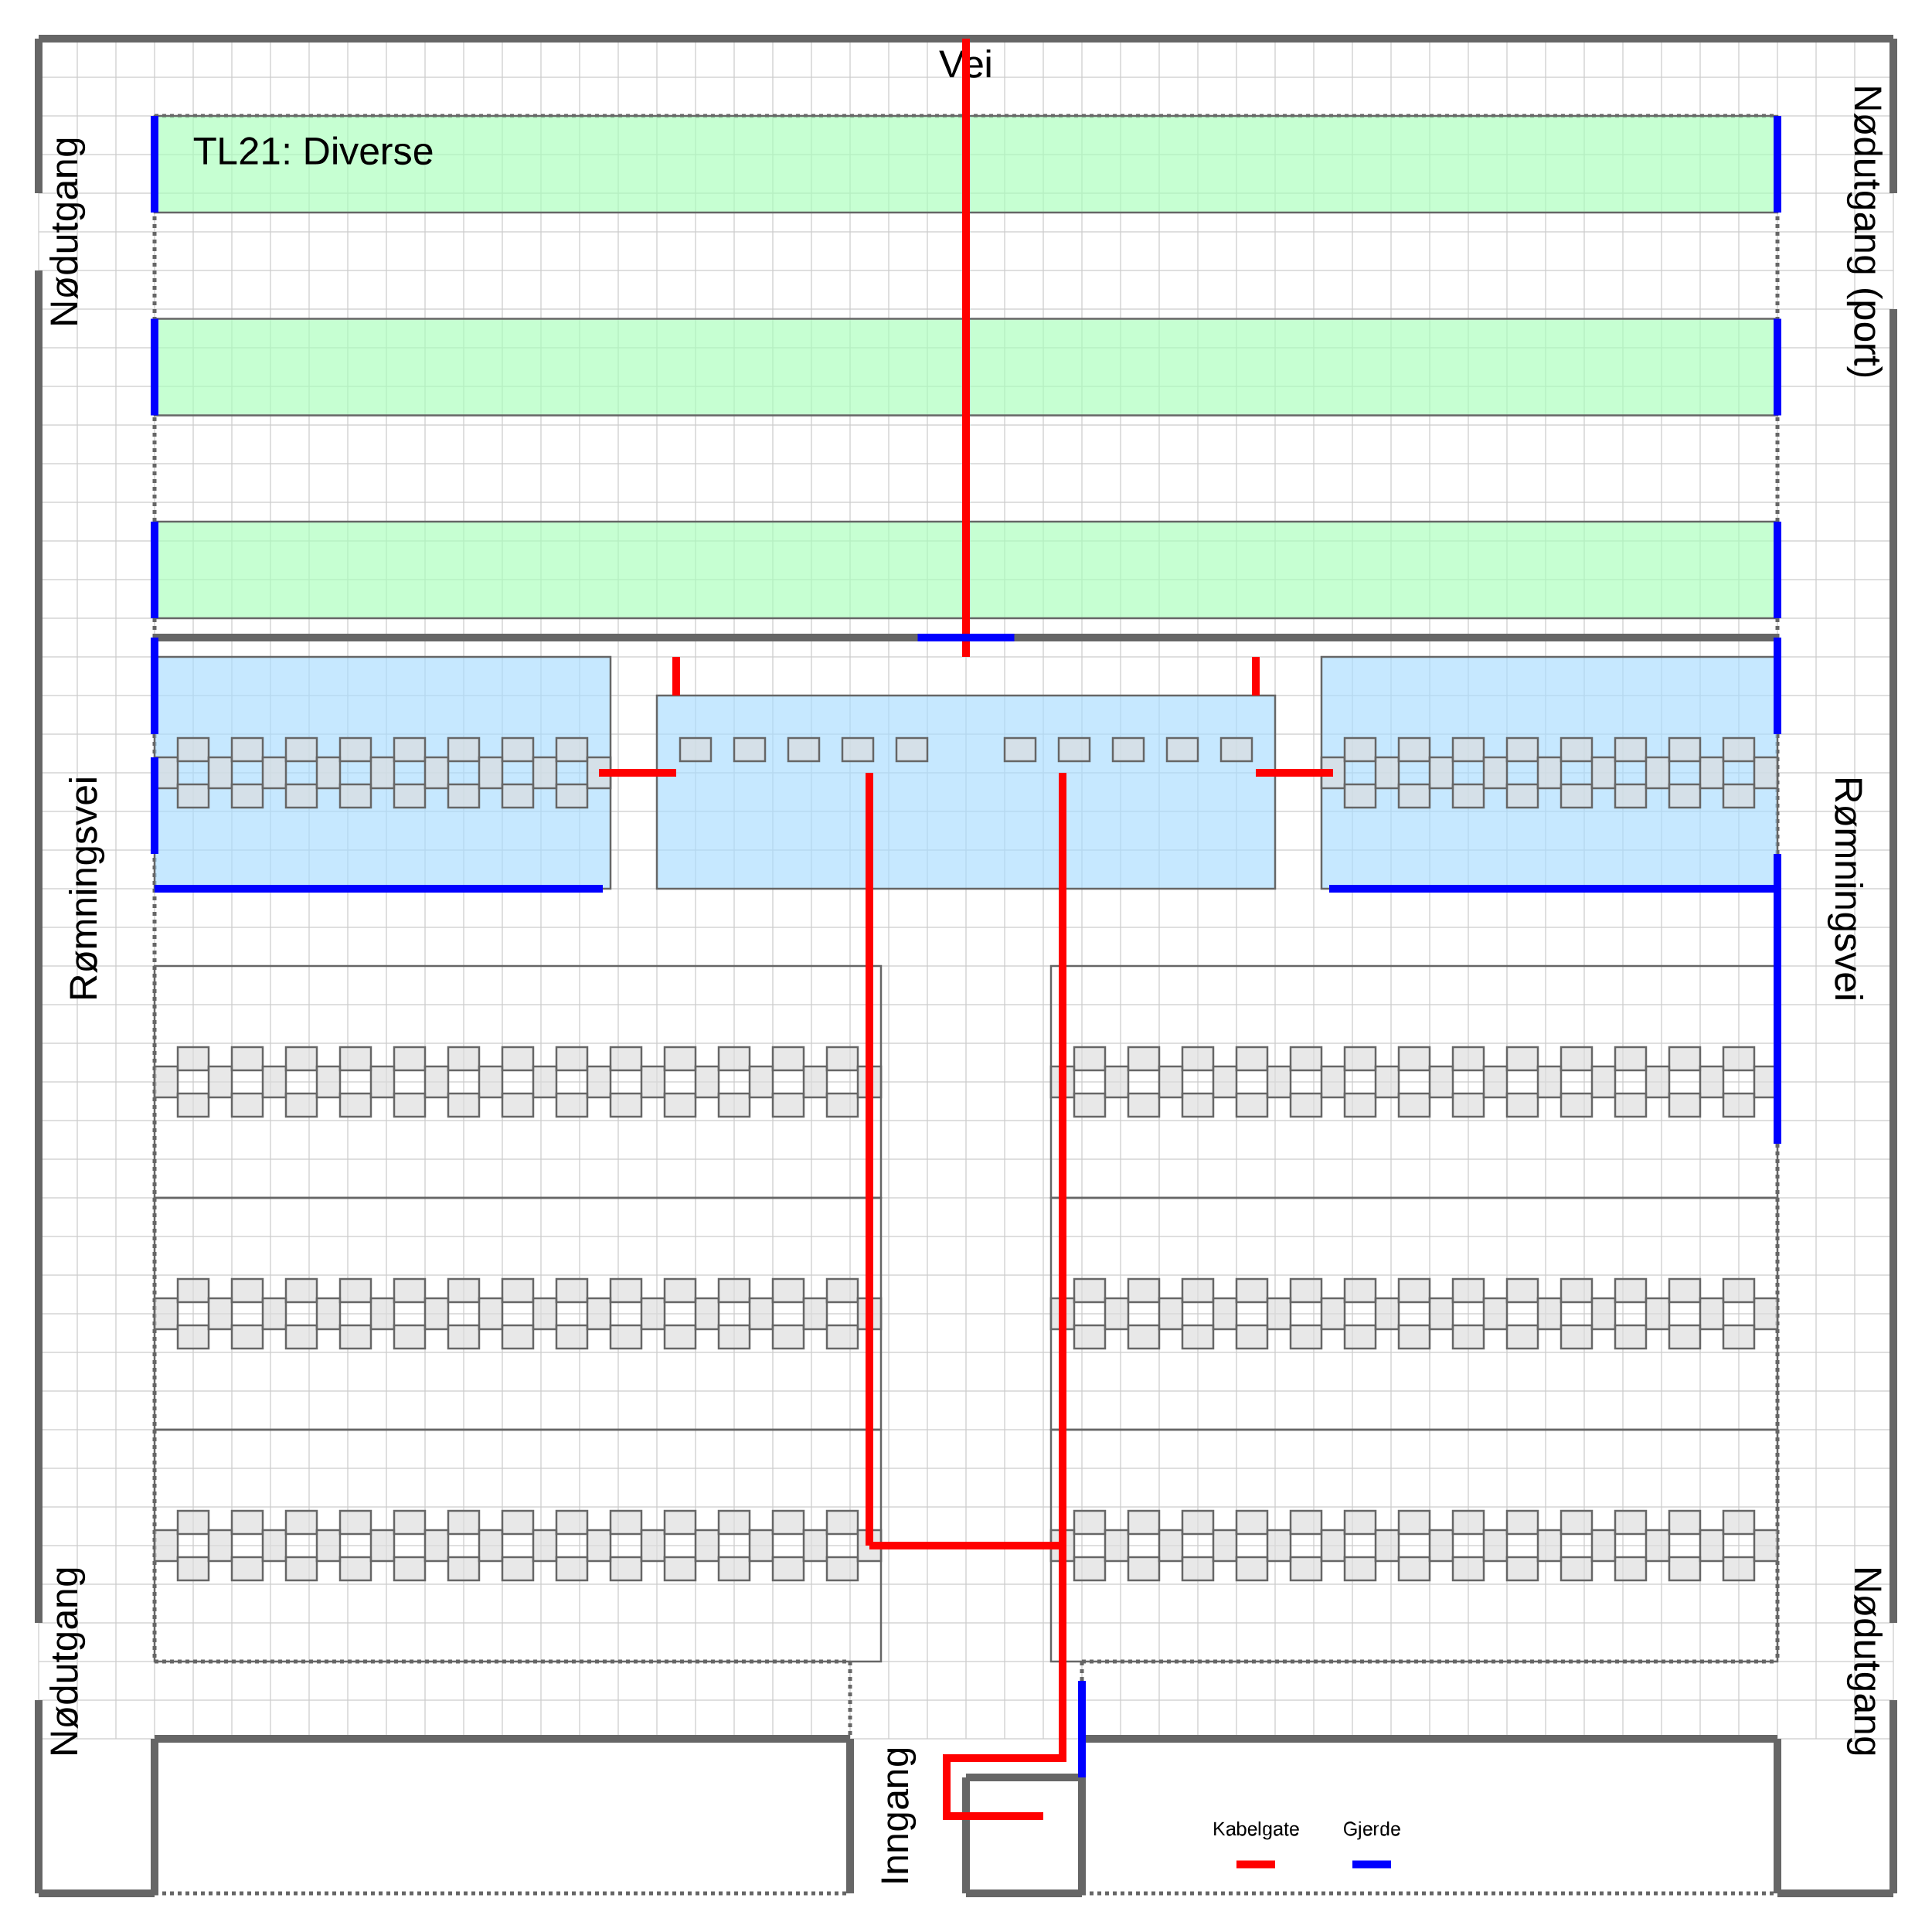
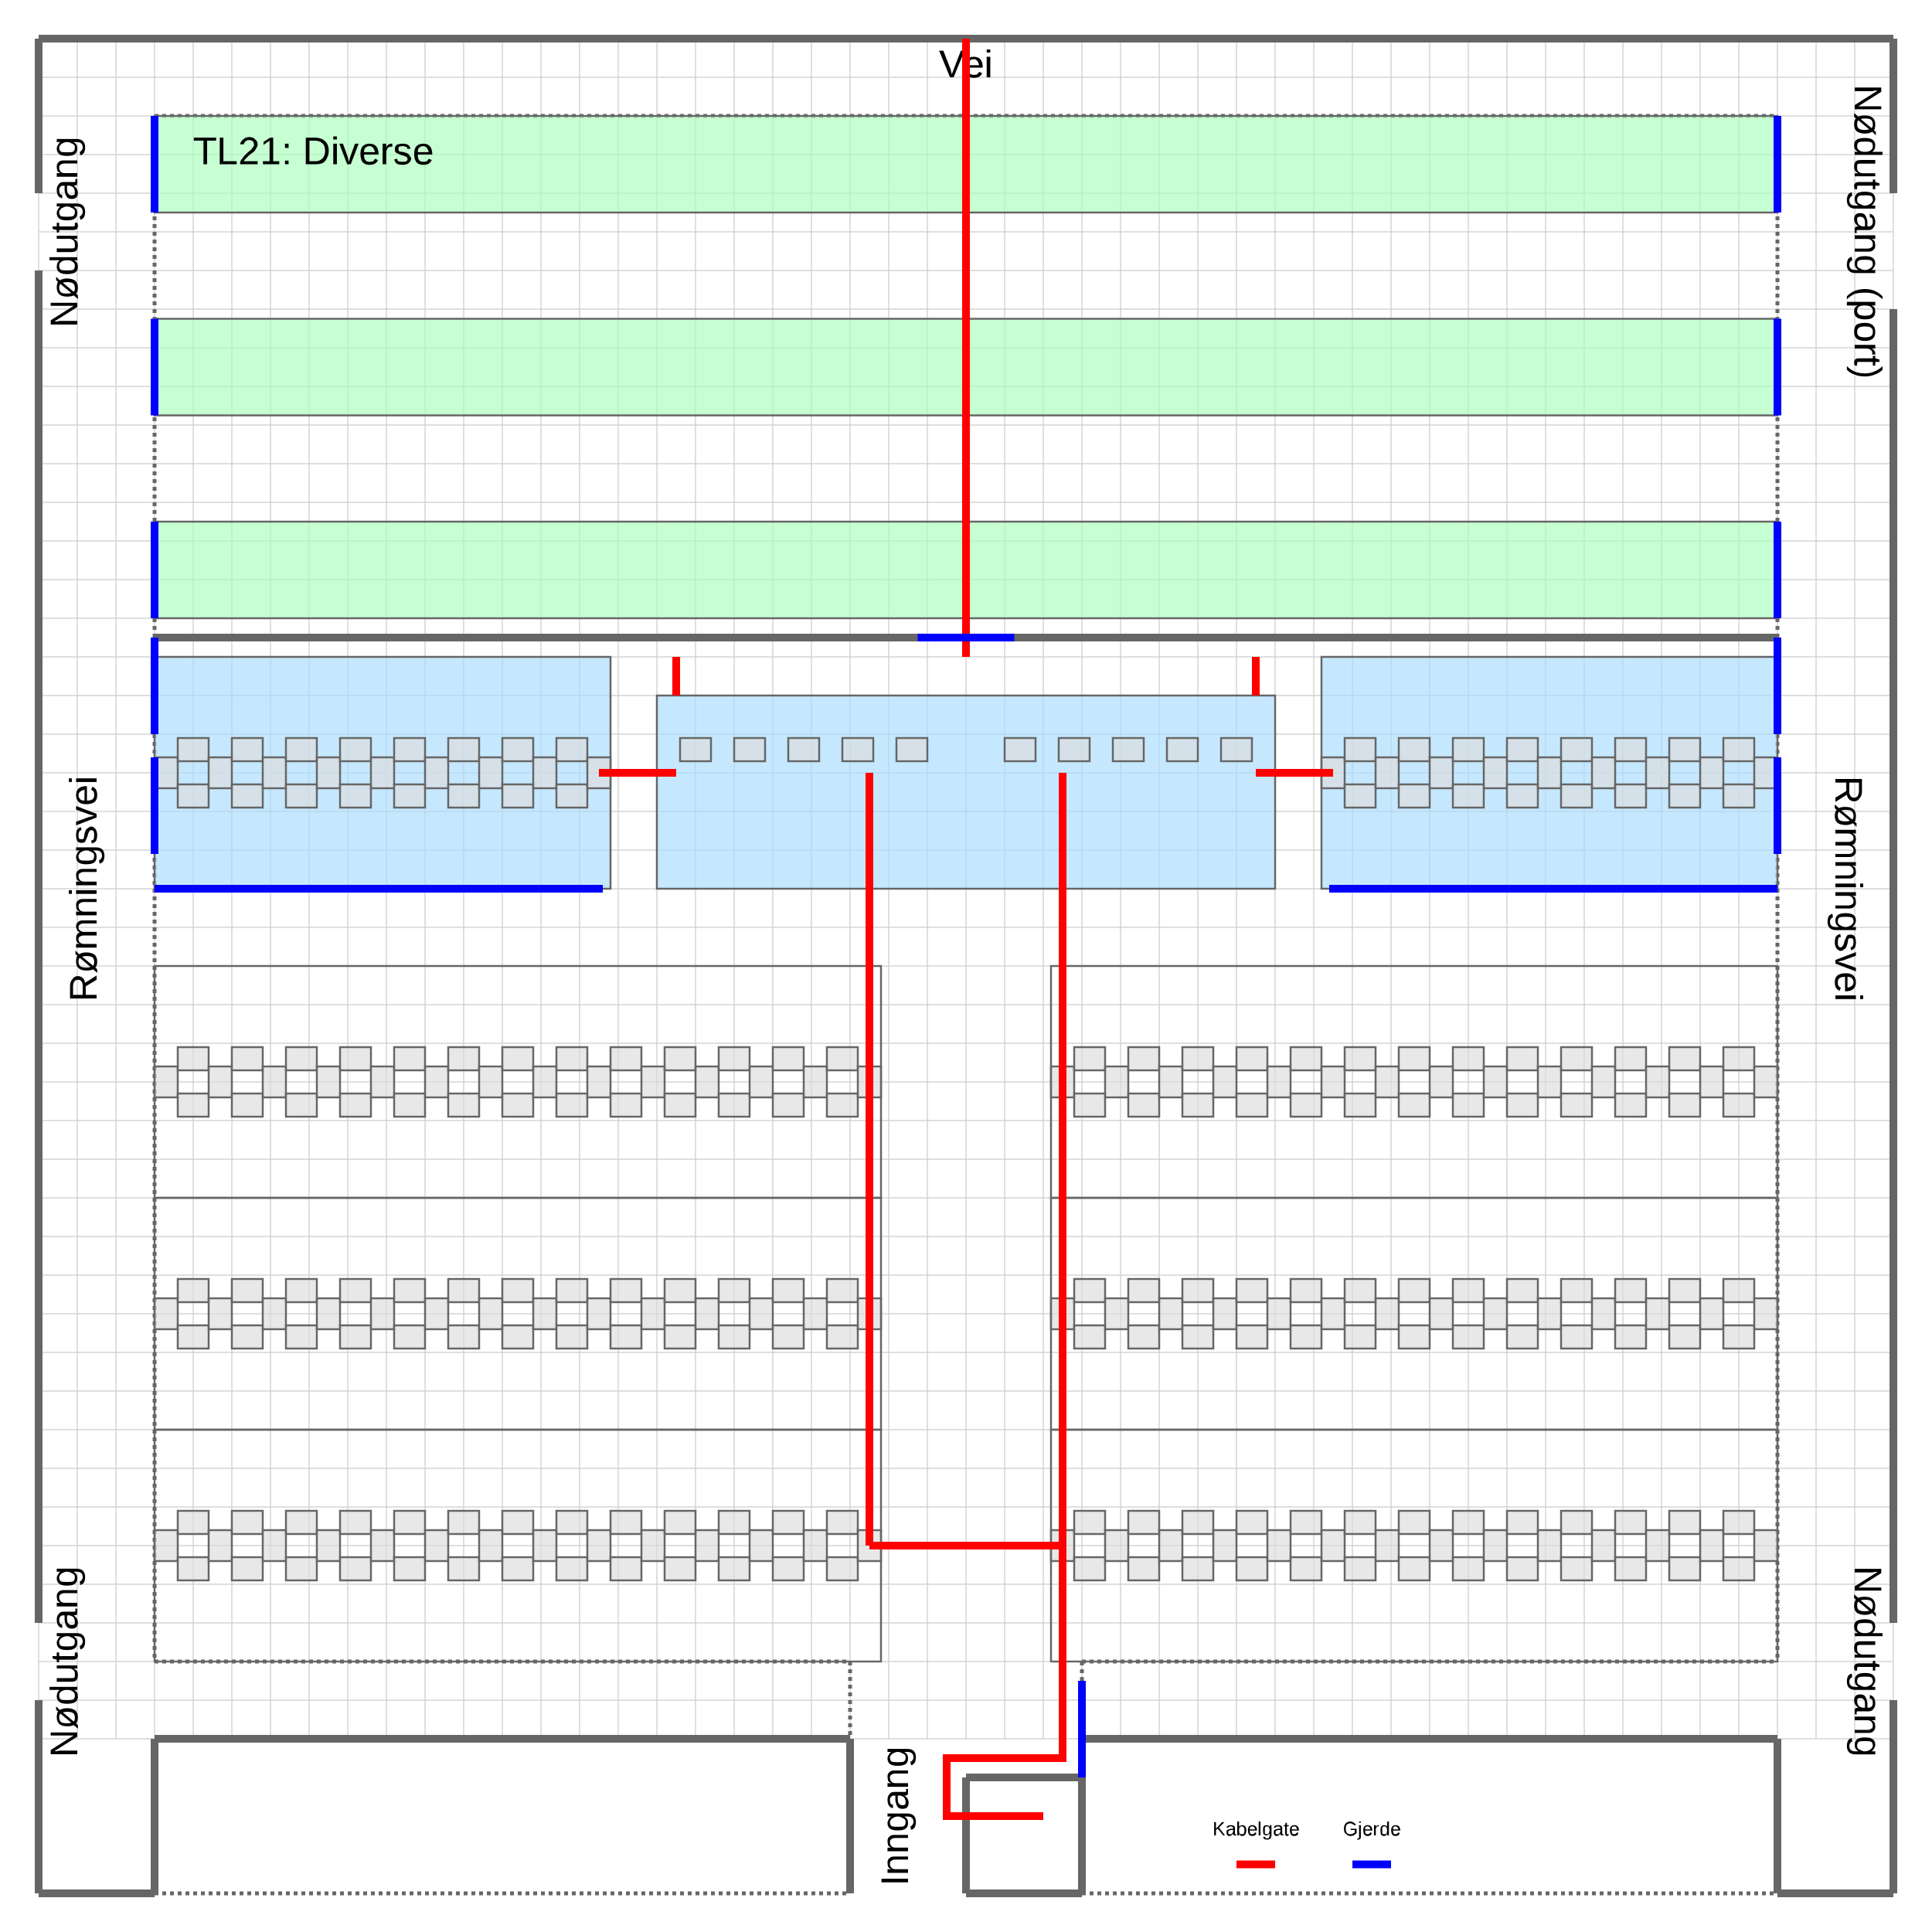
<svg xmlns="http://www.w3.org/2000/svg" viewBox="0 0 50 50">
  <style type="text/css">
        rect {
            /* Remove default fill */
            fill: none;
        }

        text {
            font-family: Arial;
            /* Change default alignment to center point */
            text-anchor: middle;
            alignment-baseline: middle;
        }

        text.align-left {
            text-anchor: start;
        }

        text.align-right {
            text-anchor: end;
        }

        .grid {
            /* DEBUG: Grid lines */
            /*display: none;*/
        }

        .grid line {
            stroke: #ccc;
            stroke-width: 0.025px;
        }

        .walls line {
            stroke: #666;
            stroke-width: 0.2px;
        }

        .walls line.zone-wall {
            stroke: #666;
            stroke-width: 0.1px;
            stroke-dasharray: 0.1;
        }

        .area-title {
            font-size: 1.2px;
        }

        .area-text {
            font-size: 1px;
        }

        .sleeping-row-area {
            stroke: #666;
            stroke-width: 0.05px;
            fill: #afba;
        }

        .stage-area {
            fill: #adfa;
            stroke: #666;
            stroke-width: 0.05px;
        }

        .seating-row-area {
            stroke: #666;
            stroke-width: 0.05px;
        }

        .crew-seating-row-area {
            stroke: #666;
            stroke-width: 0.05px;
            fill: #adfa;
        }

        .participant-seating-row-area {
            stroke: #666;
            stroke-width: 0.05px;
            /*fill: #afba;*/
        }

        rect.seat,
        .seat rect {
            stroke: #666;
            stroke-width: 0.05px;
            fill: #ddda;
        }

        rect.seat.spacer-seat {
            /* DEBUG */
            /*display: none;*/
        }

        /* Dynamic studlan styling: Available seat */
        rect.seating-node-free {
            fill: #5cb85c;
        }

        /* Dynamic studlan styling: Occupied seat */
        rect.seating-node-occupied {
            fill: #d9534f;
        }

        /* Dynamic studlan styling: Own seat */
        rect.seating-node-self {
            fill: #f0ad4e;
        }

        /* Dynamic studlan styling: Clicked seat */
        rect.seating-node-info {
            fill: #0275d8;
        }

        /* Dynamic studlan styling: Hyperlinked seat */
        rect.seating-node-search {
            fill: #5bc0de;
        }
    </style>
  <g class="hall" transform="translate(1, 1)">
    <g class="grid">
      <line x1="0" x2="0" y1="0" y2="44" />
      <line x1="1" x2="1" y1="0" y2="44" />
      <line x1="2" x2="2" y1="0" y2="44" />
      <line x1="3" x2="3" y1="0" y2="44" />
      <line x1="4" x2="4" y1="0" y2="44" />
      <line x1="5" x2="5" y1="0" y2="44" />
      <line x1="6" x2="6" y1="0" y2="44" />
      <line x1="7" x2="7" y1="0" y2="44" />
      <line x1="8" x2="8" y1="0" y2="44" />
      <line x1="9" x2="9" y1="0" y2="44" />
      <line x1="10" x2="10" y1="0" y2="44" />
      <line x1="11" x2="11" y1="0" y2="44" />
      <line x1="12" x2="12" y1="0" y2="44" />
      <line x1="13" x2="13" y1="0" y2="44" />
      <line x1="14" x2="14" y1="0" y2="44" />
      <line x1="15" x2="15" y1="0" y2="44" />
      <line x1="16" x2="16" y1="0" y2="44" />
      <line x1="17" x2="17" y1="0" y2="44" />
      <line x1="18" x2="18" y1="0" y2="44" />
      <line x1="19" x2="19" y1="0" y2="44" />
      <line x1="20" x2="20" y1="0" y2="44" />
      <line x1="21" x2="21" y1="0" y2="44" />
      <line x1="22" x2="22" y1="0" y2="44" />
      <line x1="23" x2="23" y1="0" y2="44" />
      <line x1="24" x2="24" y1="0" y2="44" />
      <line x1="25" x2="25" y1="0" y2="44" />
      <line x1="26" x2="26" y1="0" y2="44" />
      <line x1="27" x2="27" y1="0" y2="44" />
      <line x1="28" x2="28" y1="0" y2="44" />
      <line x1="29" x2="29" y1="0" y2="44" />
      <line x1="30" x2="30" y1="0" y2="44" />
      <line x1="31" x2="31" y1="0" y2="44" />
      <line x1="32" x2="32" y1="0" y2="44" />
      <line x1="33" x2="33" y1="0" y2="44" />
      <line x1="34" x2="34" y1="0" y2="44" />
      <line x1="35" x2="35" y1="0" y2="44" />
      <line x1="36" x2="36" y1="0" y2="44" />
      <line x1="37" x2="37" y1="0" y2="44" />
      <line x1="38" x2="38" y1="0" y2="44" />
      <line x1="39" x2="39" y1="0" y2="44" />
      <line x1="40" x2="40" y1="0" y2="44" />
      <line x1="41" x2="41" y1="0" y2="44" />
      <line x1="42" x2="42" y1="0" y2="44" />
      <line x1="43" x2="43" y1="0" y2="44" />
      <line x1="44" x2="44" y1="0" y2="44" />
      <line x1="45" x2="45" y1="0" y2="44" />
      <line x1="46" x2="46" y1="0" y2="44" />
      <line x1="47" x2="47" y1="0" y2="44" />
      <line x1="48" x2="48" y1="0" y2="44" />
      <line x1="0" x2="48" y1="0" y2="0" />
      <line x1="0" x2="48" y1="1" y2="1" />
      <line x1="0" x2="48" y1="2" y2="2" />
      <line x1="0" x2="48" y1="3" y2="3" />
      <line x1="0" x2="48" y1="4" y2="4" />
      <line x1="0" x2="48" y1="5" y2="5" />
      <line x1="0" x2="48" y1="6" y2="6" />
      <line x1="0" x2="48" y1="7" y2="7" />
      <line x1="0" x2="48" y1="8" y2="8" />
      <line x1="0" x2="48" y1="9" y2="9" />
      <line x1="0" x2="48" y1="10" y2="10" />
      <line x1="0" x2="48" y1="11" y2="11" />
      <line x1="0" x2="48" y1="12" y2="12" />
      <line x1="0" x2="48" y1="13" y2="13" />
      <line x1="0" x2="48" y1="14" y2="14" />
      <line x1="0" x2="48" y1="15" y2="15" />
      <line x1="0" x2="48" y1="16" y2="16" />
      <line x1="0" x2="48" y1="17" y2="17" />
      <line x1="0" x2="48" y1="18" y2="18" />
      <line x1="0" x2="48" y1="19" y2="19" />
      <line x1="0" x2="48" y1="20" y2="20" />
      <line x1="0" x2="48" y1="21" y2="21" />
      <line x1="0" x2="48" y1="22" y2="22" />
      <line x1="0" x2="48" y1="23" y2="23" />
      <line x1="0" x2="48" y1="24" y2="24" />
      <line x1="0" x2="48" y1="25" y2="25" />
      <line x1="0" x2="48" y1="26" y2="26" />
      <line x1="0" x2="48" y1="27" y2="27" />
      <line x1="0" x2="48" y1="28" y2="28" />
      <line x1="0" x2="48" y1="29" y2="29" />
      <line x1="0" x2="48" y1="30" y2="30" />
      <line x1="0" x2="48" y1="31" y2="31" />
      <line x1="0" x2="48" y1="32" y2="32" />
      <line x1="0" x2="48" y1="33" y2="33" />
      <line x1="0" x2="48" y1="34" y2="34" />
      <line x1="0" x2="48" y1="35" y2="35" />
      <line x1="0" x2="48" y1="36" y2="36" />
      <line x1="0" x2="48" y1="37" y2="37" />
      <line x1="0" x2="48" y1="38" y2="38" />
      <line x1="0" x2="48" y1="39" y2="39" />
      <line x1="0" x2="48" y1="40" y2="40" />
      <line x1="0" x2="48" y1="41" y2="41" />
      <line x1="0" x2="48" y1="42" y2="42" />
      <line x1="0" x2="48" y1="43" y2="43" />
      <line x1="0" x2="48" y1="44" y2="44" />
    </g>
    <g class="walls">
      <line x1="0" x2="48" y1="0" y2="0" />
      <line x1="3" x2="45" y1="2" y2="2" class="zone-wall" />
      <g transform="translate(24.0, 1)">
        <text class="area-text">Vei</text>
      </g>
      <line x1="3" x2="45" y1="15.5" y2="15.5" class="partition-wall" />
      <line x1="0" x2="0" y1="0" y2="4" />
      <g transform="translate(1, 5) rotate(270)">
        <text class="area-text">Nødutgang</text>
      </g>
      <line x1="0" x2="0" y1="6" y2="41" />
      <g transform="translate(1, 42) rotate(270)">
        <text class="area-text">Nødutgang</text>
      </g>
      <line x1="0" x2="0" y1="43" y2="48" />
      <line x1="3" x2="3" y1="2" y2="42" class="zone-wall" />
      <g transform="translate(1.5, 22) rotate(270)">
        <text class="area-text">Rømningsvei</text>
      </g>
      <line x1="48" x2="48" y1="0" y2="4" />
      <g transform="translate(47, 5) rotate(90)">
        <text class="area-text">Nødutgang (port)</text>
      </g>
      <line x1="48" x2="48" y1="7" y2="41" />
      <g transform="translate(47, 42) rotate(90)">
        <text class="area-text">Nødutgang</text>
      </g>
      <line x1="48" x2="48" y1="43" y2="48" />
      <line x1="45" x2="45" y1="2" y2="42" class="zone-wall" />
      <g transform="translate(46.5, 22) rotate(90)">
        <text class="area-text">Rømningsvei</text>
      </g>
      <line x1="0" x2="3" y1="48" y2="48" />
      <line x1="3" x2="3" y1="44" y2="48" />
      <line x1="3" x2="21" y1="44" y2="44" />
      <line x1="21" x2="21" y1="44" y2="48" />
      <g transform="translate(22.5, 46) rotate(270)">
        <text class="area-text">Inngang</text>
      </g>
      <line x1="24" x2="24" y1="45" y2="48" />
      <line x1="24" x2="27" y1="45" y2="45" />
      <line x1="24" x2="27" y1="48" y2="48" />
      <line x1="27" x2="27" y1="48" y2="44" />
      <line x1="27" x2="45" y1="44" y2="44" />
      <line x1="45" x2="45" y1="44" y2="48" />
      <line x1="45" x2="48" y1="48" y2="48" />
      <line x1="3" x2="21" y1="42" y2="42" class="zone-wall" />
      <line x1="21" x2="21" y1="42" y2="44" class="zone-wall" />
      <line x1="27" x2="45" y1="42" y2="42" class="zone-wall" />
      <line x1="27" x2="27" y1="42" y2="44" class="zone-wall" />
      <text x="12" y="46" class="area-title">Tribune</text>
      <line x1="3" x2="21" y1="48" y2="48" class="zone-wall" />
      <text x="36" y="46" class="area-title">Tribune</text>
      <line x1="27" x2="45" y1="48" y2="48" class="zone-wall" />
    </g>
    <g>
      <rect x="3" y="2" width="42" height="2.5" class="sleeping-row-area" />
      <text x="24" y="3.25" class="area-title">Soverekke</text>
      <rect x="3" y="7.25" width="42" height="2.5" class="sleeping-row-area" />
      <text x="24" y="8.5" class="area-title">Soverekke</text>
      <rect x="3" y="12.5" width="42" height="2.5" class="sleeping-row-area" />
      <text x="24" y="13.75" class="area-title">Soverekke</text>
    </g>
    <g class="stage" transform="translate(16, 17)">
      <rect width="16" height="5" class="stage-area" />
      <text x="8" y="3" class="area-title">Scene</text>
      <g class="seating-row" transform="translate(0.6, 2)">
        <rect x="0.0" y="-0.9" width="0.8" height="0.6" class="seat spacer-seat" />
        <rect x="1.4" y="-0.9" width="0.8" height="0.6" class="seat spacer-seat" />
        <rect x="2.8" y="-0.9" width="0.8" height="0.6" class="seat spacer-seat" />
        <rect x="4.2" y="-0.9" width="0.8" height="0.6" class="seat spacer-seat" />
        <rect x="5.6" y="-0.9" width="0.8" height="0.6" class="seat spacer-seat" />
      </g>
      <g class="seating-row" transform="translate(9, 2)">
        <rect x="0.0" y="-0.9" width="0.8" height="0.6" class="seat spacer-seat" />
        <rect x="1.4" y="-0.9" width="0.8" height="0.6" class="seat spacer-seat" />
        <rect x="2.8" y="-0.9" width="0.8" height="0.6" class="seat spacer-seat" />
        <rect x="4.2" y="-0.9" width="0.8" height="0.6" class="seat spacer-seat" />
        <rect x="5.6" y="-0.9" width="0.8" height="0.6" class="seat spacer-seat" />
      </g>
    </g>
    <g class="crew-seats" transform="translate(3, 16)">
      <g class="seating-row" transform="translate(0, 3)">
        <rect x="0" y="-3" width="11.8" height="6" class="crew-seating-row-area" />
        <text x="5.9" y="-1.6" class="area-title">Crew</text>
        <rect x="0" y="-0.4" width="0.6" height="0.8" class="seat spacer-seat" />
        <rect x="0.6" y="-0.9" width="0.8" height="0.6" class="seat" />
        <rect x="0.6" y="0.3" width="0.8" height="0.6" class="seat" />
        <rect x="1.4" y="-0.4" width="0.6" height="0.8" class="seat spacer-seat" />
        <rect x="2.0" y="-0.9" width="0.8" height="0.6" class="seat" />
        <rect x="2.0" y="0.3" width="0.8" height="0.6" class="seat" />
        <rect x="2.8" y="-0.4" width="0.6" height="0.8" class="seat spacer-seat" />
        <rect x="3.4" y="-0.9" width="0.8" height="0.6" class="seat" />
        <rect x="3.4" y="0.3" width="0.8" height="0.6" class="seat" />
        <rect x="4.2" y="-0.4" width="0.6" height="0.8" class="seat spacer-seat" />
        <rect x="4.8" y="-0.9" width="0.8" height="0.6" class="seat" />
        <rect x="4.8" y="0.3" width="0.8" height="0.6" class="seat" />
        <rect x="5.6" y="-0.4" width="0.6" height="0.8" class="seat spacer-seat" />
        <rect x="6.2" y="-0.9" width="0.8" height="0.6" class="seat" />
        <rect x="6.2" y="0.3" width="0.8" height="0.6" class="seat" />
        <rect x="7.0" y="-0.4" width="0.6" height="0.8" class="seat spacer-seat" />
        <rect x="7.6" y="-0.9" width="0.8" height="0.6" class="seat" />
        <rect x="7.6" y="0.3" width="0.8" height="0.6" class="seat" />
        <rect x="8.4" y="-0.4" width="0.6" height="0.8" class="seat spacer-seat" />
        <rect x="9.0" y="-0.9" width="0.8" height="0.6" class="seat" />
        <rect x="9.0" y="0.3" width="0.8" height="0.6" class="seat" />
        <rect x="9.8" y="-0.4" width="0.6" height="0.8" class="seat spacer-seat" />
        <rect x="10.4" y="-0.9" width="0.8" height="0.6" class="seat" />
        <rect x="10.4" y="0.3" width="0.8" height="0.6" class="seat" />
        <rect x="11.2" y="-0.4" width="0.6" height="0.8" class="seat spacer-seat" />
      </g>
    </g>
    <g class="crew-seats" transform="translate(33.2, 16)">
      <g class="seating-row" transform="translate(0, 3)">
        <rect x="0" y="-3" width="11.8" height="6" class="crew-seating-row-area" />
        <text x="5.9" y="-1.6" class="area-title">Crew</text>
        <rect x="0" y="-0.4" width="0.6" height="0.8" class="seat spacer-seat" />
        <rect x="0.6" y="-0.9" width="0.8" height="0.6" class="seat" />
        <rect x="0.6" y="0.3" width="0.8" height="0.6" class="seat" />
        <rect x="1.4" y="-0.4" width="0.6" height="0.8" class="seat spacer-seat" />
        <rect x="2.0" y="-0.9" width="0.8" height="0.6" class="seat" />
        <rect x="2.0" y="0.3" width="0.8" height="0.6" class="seat" />
        <rect x="2.8" y="-0.4" width="0.6" height="0.8" class="seat spacer-seat" />
        <rect x="3.4" y="-0.9" width="0.8" height="0.6" class="seat" />
        <rect x="3.4" y="0.3" width="0.8" height="0.6" class="seat" />
        <rect x="4.2" y="-0.4" width="0.6" height="0.8" class="seat spacer-seat" />
        <rect x="4.8" y="-0.9" width="0.8" height="0.6" class="seat" />
        <rect x="4.8" y="0.3" width="0.8" height="0.6" class="seat" />
        <rect x="5.6" y="-0.4" width="0.6" height="0.8" class="seat spacer-seat" />
        <rect x="6.2" y="-0.9" width="0.8" height="0.6" class="seat" />
        <rect x="6.2" y="0.3" width="0.8" height="0.6" class="seat" />
        <rect x="7.0" y="-0.4" width="0.6" height="0.8" class="seat spacer-seat" />
        <rect x="7.6" y="-0.9" width="0.8" height="0.6" class="seat" />
        <rect x="7.6" y="0.3" width="0.8" height="0.6" class="seat" />
        <rect x="8.4" y="-0.4" width="0.6" height="0.8" class="seat spacer-seat" />
        <rect x="9.0" y="-0.9" width="0.8" height="0.6" class="seat" />
        <rect x="9.0" y="0.3" width="0.8" height="0.6" class="seat" />
        <rect x="9.8" y="-0.4" width="0.6" height="0.8" class="seat spacer-seat" />
        <rect x="10.4" y="-0.9" width="0.8" height="0.6" class="seat" />
        <rect x="10.4" y="0.3" width="0.8" height="0.6" class="seat" />
        <rect x="11.2" y="-0.4" width="0.6" height="0.8" class="seat spacer-seat" />
      </g>
    </g>
    <g class="participant-seats" transform="translate(3, 24)">
      <g class="seating-row" transform="translate(0.0, 3)">
        <rect x="0" y="-3" width="18.8" height="6" class="participant-seating-row-area" />
        <text x="9.4" y="-1.6" class="area-title">Rad V1</text>
        <rect x="0" y="-0.4" width="0.6" height="0.8" class="seat spacer-seat" />
        <a class="seat" href="#">
          <rect x="0.6" y="-0.9" width="0.8" height="0.6" class="seat" />
        </a>
        <a class="seat" href="#">
          <rect x="0.6" y="0.3" width="0.8" height="0.6" class="seat" />
        </a>
        <rect x="1.4" y="-0.4" width="0.6" height="0.8" class="seat spacer-seat" />
        <a class="seat" href="#">
          <rect x="2.0" y="-0.9" width="0.8" height="0.6" class="seat" />
        </a>
        <a class="seat" href="#">
          <rect x="2.0" y="0.3" width="0.8" height="0.6" class="seat" />
        </a>
        <rect x="2.8" y="-0.4" width="0.6" height="0.8" class="seat spacer-seat" />
        <a class="seat" href="#">
          <rect x="3.4" y="-0.9" width="0.8" height="0.6" class="seat" />
        </a>
        <a class="seat" href="#">
          <rect x="3.4" y="0.3" width="0.8" height="0.6" class="seat" />
        </a>
        <rect x="4.2" y="-0.4" width="0.6" height="0.8" class="seat spacer-seat" />
        <a class="seat" href="#">
          <rect x="4.8" y="-0.9" width="0.8" height="0.6" class="seat" />
        </a>
        <a class="seat" href="#">
          <rect x="4.8" y="0.3" width="0.8" height="0.6" class="seat" />
        </a>
        <rect x="5.6" y="-0.4" width="0.6" height="0.8" class="seat spacer-seat" />
        <a class="seat" href="#">
          <rect x="6.2" y="-0.9" width="0.8" height="0.6" class="seat" />
        </a>
        <a class="seat" href="#">
          <rect x="6.2" y="0.3" width="0.8" height="0.6" class="seat" />
        </a>
        <rect x="7.0" y="-0.4" width="0.6" height="0.8" class="seat spacer-seat" />
        <a class="seat" href="#">
          <rect x="7.6" y="-0.9" width="0.8" height="0.6" class="seat" />
        </a>
        <a class="seat" href="#">
          <rect x="7.6" y="0.3" width="0.8" height="0.6" class="seat" />
        </a>
        <rect x="8.4" y="-0.4" width="0.6" height="0.8" class="seat spacer-seat" />
        <a class="seat" href="#">
          <rect x="9.0" y="-0.9" width="0.8" height="0.6" class="seat" />
        </a>
        <a class="seat" href="#">
          <rect x="9.0" y="0.3" width="0.8" height="0.6" class="seat" />
        </a>
        <rect x="9.8" y="-0.4" width="0.6" height="0.8" class="seat spacer-seat" />
        <a class="seat" href="#">
          <rect x="10.4" y="-0.9" width="0.8" height="0.6" class="seat" />
        </a>
        <a class="seat" href="#">
          <rect x="10.4" y="0.3" width="0.8" height="0.6" class="seat" />
        </a>
        <rect x="11.2" y="-0.4" width="0.6" height="0.8" class="seat spacer-seat" />
        <a class="seat" href="#">
          <rect x="11.8" y="-0.9" width="0.8" height="0.6" class="seat" />
        </a>
        <a class="seat" href="#">
          <rect x="11.8" y="0.3" width="0.8" height="0.6" class="seat" />
        </a>
        <rect x="12.6" y="-0.4" width="0.6" height="0.8" class="seat spacer-seat" />
        <a class="seat" href="#">
          <rect x="13.2" y="-0.9" width="0.8" height="0.6" class="seat" />
        </a>
        <a class="seat" href="#">
          <rect x="13.2" y="0.3" width="0.8" height="0.6" class="seat" />
        </a>
        <rect x="14.0" y="-0.4" width="0.6" height="0.8" class="seat spacer-seat" />
        <a class="seat" href="#">
          <rect x="14.6" y="-0.9" width="0.8" height="0.6" class="seat" />
        </a>
        <a class="seat" href="#">
          <rect x="14.6" y="0.3" width="0.8" height="0.6" class="seat" />
        </a>
        <rect x="15.4" y="-0.4" width="0.6" height="0.8" class="seat spacer-seat" />
        <a class="seat" href="#">
          <rect x="16.0" y="-0.9" width="0.8" height="0.6" class="seat" />
        </a>
        <a class="seat" href="#">
          <rect x="16.0" y="0.3" width="0.8" height="0.6" class="seat" />
        </a>
        <rect x="16.8" y="-0.4" width="0.6" height="0.8" class="seat spacer-seat" />
        <a class="seat" href="#">
          <rect x="17.4" y="-0.9" width="0.8" height="0.6" class="seat" />
        </a>
        <a class="seat" href="#">
          <rect x="17.4" y="0.3" width="0.8" height="0.6" class="seat" />
        </a>
        <rect x="18.2" y="-0.4" width="0.6" height="0.8" class="seat spacer-seat" />
      </g>
      <g class="seating-row" transform="translate(0.0, 9)">
        <rect x="0" y="-3" width="18.8" height="6" class="participant-seating-row-area" />
        <text x="9.4" y="-1.6" class="area-title">Rad V2</text>
        <rect x="0" y="-0.4" width="0.6" height="0.8" class="seat spacer-seat" />
        <a class="seat" href="#">
          <rect x="0.6" y="-0.9" width="0.8" height="0.6" class="seat" />
        </a>
        <a class="seat" href="#">
          <rect x="0.6" y="0.3" width="0.8" height="0.6" class="seat" />
        </a>
        <rect x="1.4" y="-0.4" width="0.6" height="0.8" class="seat spacer-seat" />
        <a class="seat" href="#">
          <rect x="2.0" y="-0.9" width="0.8" height="0.6" class="seat" />
        </a>
        <a class="seat" href="#">
          <rect x="2.0" y="0.3" width="0.8" height="0.6" class="seat" />
        </a>
        <rect x="2.8" y="-0.4" width="0.6" height="0.8" class="seat spacer-seat" />
        <a class="seat" href="#">
          <rect x="3.4" y="-0.9" width="0.8" height="0.6" class="seat" />
        </a>
        <a class="seat" href="#">
          <rect x="3.4" y="0.3" width="0.8" height="0.6" class="seat" />
        </a>
        <rect x="4.2" y="-0.4" width="0.6" height="0.8" class="seat spacer-seat" />
        <a class="seat" href="#">
          <rect x="4.8" y="-0.9" width="0.8" height="0.6" class="seat" />
        </a>
        <a class="seat" href="#">
          <rect x="4.8" y="0.3" width="0.8" height="0.6" class="seat" />
        </a>
        <rect x="5.6" y="-0.4" width="0.6" height="0.8" class="seat spacer-seat" />
        <a class="seat" href="#">
          <rect x="6.2" y="-0.9" width="0.8" height="0.6" class="seat" />
        </a>
        <a class="seat" href="#">
          <rect x="6.2" y="0.3" width="0.8" height="0.6" class="seat" />
        </a>
        <rect x="7.0" y="-0.4" width="0.6" height="0.8" class="seat spacer-seat" />
        <a class="seat" href="#">
          <rect x="7.6" y="-0.9" width="0.8" height="0.6" class="seat" />
        </a>
        <a class="seat" href="#">
          <rect x="7.6" y="0.3" width="0.8" height="0.6" class="seat" />
        </a>
        <rect x="8.4" y="-0.4" width="0.6" height="0.8" class="seat spacer-seat" />
        <a class="seat" href="#">
          <rect x="9.0" y="-0.9" width="0.8" height="0.6" class="seat" />
        </a>
        <a class="seat" href="#">
          <rect x="9.0" y="0.3" width="0.8" height="0.6" class="seat" />
        </a>
        <rect x="9.8" y="-0.4" width="0.6" height="0.8" class="seat spacer-seat" />
        <a class="seat" href="#">
          <rect x="10.4" y="-0.9" width="0.8" height="0.6" class="seat" />
        </a>
        <a class="seat" href="#">
          <rect x="10.4" y="0.3" width="0.8" height="0.6" class="seat" />
        </a>
        <rect x="11.2" y="-0.4" width="0.6" height="0.8" class="seat spacer-seat" />
        <a class="seat" href="#">
          <rect x="11.8" y="-0.9" width="0.8" height="0.6" class="seat" />
        </a>
        <a class="seat" href="#">
          <rect x="11.8" y="0.3" width="0.8" height="0.6" class="seat" />
        </a>
        <rect x="12.6" y="-0.4" width="0.6" height="0.8" class="seat spacer-seat" />
        <a class="seat" href="#">
          <rect x="13.2" y="-0.9" width="0.8" height="0.6" class="seat" />
        </a>
        <a class="seat" href="#">
          <rect x="13.2" y="0.3" width="0.8" height="0.6" class="seat" />
        </a>
        <rect x="14.0" y="-0.4" width="0.6" height="0.8" class="seat spacer-seat" />
        <a class="seat" href="#">
          <rect x="14.6" y="-0.9" width="0.8" height="0.6" class="seat" />
        </a>
        <a class="seat" href="#">
          <rect x="14.6" y="0.3" width="0.8" height="0.6" class="seat" />
        </a>
        <rect x="15.4" y="-0.4" width="0.6" height="0.8" class="seat spacer-seat" />
        <a class="seat" href="#">
          <rect x="16.0" y="-0.9" width="0.8" height="0.6" class="seat" />
        </a>
        <a class="seat" href="#">
          <rect x="16.0" y="0.3" width="0.8" height="0.6" class="seat" />
        </a>
        <rect x="16.8" y="-0.4" width="0.6" height="0.8" class="seat spacer-seat" />
        <a class="seat" href="#">
          <rect x="17.4" y="-0.9" width="0.8" height="0.6" class="seat" />
        </a>
        <a class="seat" href="#">
          <rect x="17.4" y="0.3" width="0.8" height="0.6" class="seat" />
        </a>
        <rect x="18.2" y="-0.4" width="0.6" height="0.8" class="seat spacer-seat" />
      </g>
      <g class="seating-row" transform="translate(0.0, 15)">
        <rect x="0" y="-3" width="18.8" height="6" class="participant-seating-row-area" />
        <text x="9.4" y="-1.6" class="area-title">Rad V3</text>
        <rect x="0" y="-0.4" width="0.6" height="0.8" class="seat spacer-seat" />
        <a class="seat" href="#">
          <rect x="0.6" y="-0.9" width="0.8" height="0.6" class="seat" />
        </a>
        <a class="seat" href="#">
          <rect x="0.6" y="0.3" width="0.8" height="0.6" class="seat" />
        </a>
        <rect x="1.4" y="-0.4" width="0.6" height="0.8" class="seat spacer-seat" />
        <a class="seat" href="#">
          <rect x="2.0" y="-0.9" width="0.8" height="0.6" class="seat" />
        </a>
        <a class="seat" href="#">
          <rect x="2.0" y="0.3" width="0.8" height="0.6" class="seat" />
        </a>
        <rect x="2.8" y="-0.4" width="0.6" height="0.8" class="seat spacer-seat" />
        <a class="seat" href="#">
          <rect x="3.4" y="-0.9" width="0.8" height="0.6" class="seat" />
        </a>
        <a class="seat" href="#">
          <rect x="3.4" y="0.3" width="0.8" height="0.6" class="seat" />
        </a>
        <rect x="4.2" y="-0.4" width="0.6" height="0.8" class="seat spacer-seat" />
        <a class="seat" href="#">
          <rect x="4.8" y="-0.9" width="0.8" height="0.6" class="seat" />
        </a>
        <a class="seat" href="#">
          <rect x="4.8" y="0.3" width="0.8" height="0.6" class="seat" />
        </a>
        <rect x="5.6" y="-0.4" width="0.6" height="0.8" class="seat spacer-seat" />
        <a class="seat" href="#">
          <rect x="6.2" y="-0.9" width="0.8" height="0.6" class="seat" />
        </a>
        <a class="seat" href="#">
          <rect x="6.2" y="0.3" width="0.8" height="0.6" class="seat" />
        </a>
        <rect x="7.0" y="-0.4" width="0.6" height="0.8" class="seat spacer-seat" />
        <a class="seat" href="#">
          <rect x="7.6" y="-0.9" width="0.8" height="0.6" class="seat" />
        </a>
        <a class="seat" href="#">
          <rect x="7.6" y="0.3" width="0.8" height="0.6" class="seat" />
        </a>
        <rect x="8.4" y="-0.4" width="0.6" height="0.8" class="seat spacer-seat" />
        <a class="seat" href="#">
          <rect x="9.0" y="-0.9" width="0.8" height="0.6" class="seat" />
        </a>
        <a class="seat" href="#">
          <rect x="9.0" y="0.3" width="0.8" height="0.6" class="seat" />
        </a>
        <rect x="9.8" y="-0.4" width="0.6" height="0.8" class="seat spacer-seat" />
        <a class="seat" href="#">
          <rect x="10.4" y="-0.9" width="0.8" height="0.6" class="seat" />
        </a>
        <a class="seat" href="#">
          <rect x="10.4" y="0.3" width="0.8" height="0.6" class="seat" />
        </a>
        <rect x="11.2" y="-0.4" width="0.6" height="0.8" class="seat spacer-seat" />
        <a class="seat" href="#">
          <rect x="11.8" y="-0.9" width="0.8" height="0.6" class="seat" />
        </a>
        <a class="seat" href="#">
          <rect x="11.8" y="0.3" width="0.8" height="0.6" class="seat" />
        </a>
        <rect x="12.6" y="-0.4" width="0.6" height="0.8" class="seat spacer-seat" />
        <a class="seat" href="#">
          <rect x="13.2" y="-0.9" width="0.8" height="0.6" class="seat" />
        </a>
        <a class="seat" href="#">
          <rect x="13.2" y="0.3" width="0.8" height="0.6" class="seat" />
        </a>
        <rect x="14.0" y="-0.4" width="0.6" height="0.8" class="seat spacer-seat" />
        <a class="seat" href="#">
          <rect x="14.6" y="-0.9" width="0.8" height="0.6" class="seat" />
        </a>
        <a class="seat" href="#">
          <rect x="14.6" y="0.3" width="0.8" height="0.6" class="seat" />
        </a>
        <rect x="15.4" y="-0.4" width="0.6" height="0.8" class="seat spacer-seat" />
        <a class="seat" href="#">
          <rect x="16.0" y="-0.9" width="0.8" height="0.6" class="seat" />
        </a>
        <a class="seat" href="#">
          <rect x="16.0" y="0.3" width="0.8" height="0.6" class="seat" />
        </a>
        <rect x="16.8" y="-0.4" width="0.6" height="0.8" class="seat spacer-seat" />
        <a class="seat" href="#">
          <rect x="17.4" y="-0.9" width="0.8" height="0.6" class="seat" />
        </a>
        <a class="seat" href="#">
          <rect x="17.4" y="0.3" width="0.8" height="0.6" class="seat" />
        </a>
        <rect x="18.2" y="-0.4" width="0.6" height="0.8" class="seat spacer-seat" />
      </g>
    </g>
    <g class="participant-seats" transform="translate(26.2, 24)">
      <g class="seating-row" transform="translate(0.0, 3)">
        <rect x="0" y="-3" width="18.8" height="6" class="participant-seating-row-area" />
        <text x="9.4" y="-1.6" class="area-title">Rad H1</text>
        <rect x="0" y="-0.4" width="0.6" height="0.8" class="seat spacer-seat" />
        <a class="seat" href="#">
          <rect x="0.6" y="-0.9" width="0.8" height="0.6" class="seat" />
        </a>
        <a class="seat" href="#">
          <rect x="0.6" y="0.3" width="0.8" height="0.6" class="seat" />
        </a>
        <rect x="1.4" y="-0.4" width="0.6" height="0.8" class="seat spacer-seat" />
        <a class="seat" href="#">
          <rect x="2.0" y="-0.9" width="0.8" height="0.6" class="seat" />
        </a>
        <a class="seat" href="#">
          <rect x="2.0" y="0.3" width="0.8" height="0.6" class="seat" />
        </a>
        <rect x="2.8" y="-0.4" width="0.6" height="0.8" class="seat spacer-seat" />
        <a class="seat" href="#">
          <rect x="3.4" y="-0.9" width="0.8" height="0.6" class="seat" />
        </a>
        <a class="seat" href="#">
          <rect x="3.4" y="0.3" width="0.8" height="0.6" class="seat" />
        </a>
        <rect x="4.2" y="-0.4" width="0.6" height="0.8" class="seat spacer-seat" />
        <a class="seat" href="#">
          <rect x="4.8" y="-0.9" width="0.8" height="0.6" class="seat" />
        </a>
        <a class="seat" href="#">
          <rect x="4.8" y="0.3" width="0.8" height="0.6" class="seat" />
        </a>
        <rect x="5.6" y="-0.4" width="0.6" height="0.8" class="seat spacer-seat" />
        <a class="seat" href="#">
          <rect x="6.2" y="-0.9" width="0.8" height="0.6" class="seat" />
        </a>
        <a class="seat" href="#">
          <rect x="6.2" y="0.3" width="0.8" height="0.6" class="seat" />
        </a>
        <rect x="7.0" y="-0.4" width="0.6" height="0.8" class="seat spacer-seat" />
        <a class="seat" href="#">
          <rect x="7.6" y="-0.9" width="0.8" height="0.6" class="seat" />
        </a>
        <a class="seat" href="#">
          <rect x="7.6" y="0.3" width="0.8" height="0.6" class="seat" />
        </a>
        <rect x="8.4" y="-0.4" width="0.6" height="0.8" class="seat spacer-seat" />
        <a class="seat" href="#">
          <rect x="9.0" y="-0.9" width="0.8" height="0.6" class="seat" />
        </a>
        <a class="seat" href="#">
          <rect x="9.0" y="0.3" width="0.8" height="0.6" class="seat" />
        </a>
        <rect x="9.8" y="-0.4" width="0.6" height="0.8" class="seat spacer-seat" />
        <a class="seat" href="#">
          <rect x="10.4" y="-0.9" width="0.8" height="0.6" class="seat" />
        </a>
        <a class="seat" href="#">
          <rect x="10.4" y="0.3" width="0.8" height="0.6" class="seat" />
        </a>
        <rect x="11.2" y="-0.4" width="0.6" height="0.8" class="seat spacer-seat" />
        <a class="seat" href="#">
          <rect x="11.8" y="-0.9" width="0.8" height="0.6" class="seat" />
        </a>
        <a class="seat" href="#">
          <rect x="11.8" y="0.3" width="0.8" height="0.6" class="seat" />
        </a>
        <rect x="12.6" y="-0.4" width="0.6" height="0.8" class="seat spacer-seat" />
        <a class="seat" href="#">
          <rect x="13.2" y="-0.9" width="0.8" height="0.6" class="seat" />
        </a>
        <a class="seat" href="#">
          <rect x="13.2" y="0.3" width="0.8" height="0.6" class="seat" />
        </a>
        <rect x="14.0" y="-0.4" width="0.6" height="0.8" class="seat spacer-seat" />
        <a class="seat" href="#">
          <rect x="14.6" y="-0.9" width="0.8" height="0.6" class="seat" />
        </a>
        <a class="seat" href="#">
          <rect x="14.6" y="0.3" width="0.8" height="0.6" class="seat" />
        </a>
        <rect x="15.4" y="-0.4" width="0.6" height="0.8" class="seat spacer-seat" />
        <a class="seat" href="#">
          <rect x="16.0" y="-0.9" width="0.8" height="0.6" class="seat" />
        </a>
        <a class="seat" href="#">
          <rect x="16.0" y="0.3" width="0.8" height="0.6" class="seat" />
        </a>
        <rect x="16.8" y="-0.4" width="0.6" height="0.8" class="seat spacer-seat" />
        <a class="seat" href="#">
          <rect x="17.4" y="-0.9" width="0.8" height="0.6" class="seat" />
        </a>
        <a class="seat" href="#">
          <rect x="17.4" y="0.3" width="0.8" height="0.6" class="seat" />
        </a>
        <rect x="18.2" y="-0.4" width="0.6" height="0.8" class="seat spacer-seat" />
      </g>
      <g class="seating-row" transform="translate(0.0, 9)">
        <rect x="0" y="-3" width="18.8" height="6" class="participant-seating-row-area" />
        <text x="9.4" y="-1.6" class="area-title">Rad H2</text>
        <rect x="0" y="-0.4" width="0.6" height="0.8" class="seat spacer-seat" />
        <a class="seat" href="#">
          <rect x="0.6" y="-0.9" width="0.8" height="0.6" class="seat" />
        </a>
        <a class="seat" href="#">
          <rect x="0.6" y="0.3" width="0.8" height="0.6" class="seat" />
        </a>
        <rect x="1.4" y="-0.4" width="0.6" height="0.8" class="seat spacer-seat" />
        <a class="seat" href="#">
          <rect x="2.0" y="-0.9" width="0.8" height="0.6" class="seat" />
        </a>
        <a class="seat" href="#">
          <rect x="2.0" y="0.3" width="0.8" height="0.6" class="seat" />
        </a>
        <rect x="2.8" y="-0.4" width="0.6" height="0.8" class="seat spacer-seat" />
        <a class="seat" href="#">
          <rect x="3.4" y="-0.9" width="0.8" height="0.6" class="seat" />
        </a>
        <a class="seat" href="#">
          <rect x="3.4" y="0.3" width="0.8" height="0.6" class="seat" />
        </a>
        <rect x="4.2" y="-0.4" width="0.6" height="0.8" class="seat spacer-seat" />
        <a class="seat" href="#">
          <rect x="4.8" y="-0.9" width="0.8" height="0.6" class="seat" />
        </a>
        <a class="seat" href="#">
          <rect x="4.8" y="0.3" width="0.8" height="0.6" class="seat" />
        </a>
        <rect x="5.6" y="-0.4" width="0.6" height="0.8" class="seat spacer-seat" />
        <a class="seat" href="#">
          <rect x="6.2" y="-0.9" width="0.8" height="0.6" class="seat" />
        </a>
        <a class="seat" href="#">
          <rect x="6.2" y="0.3" width="0.8" height="0.6" class="seat" />
        </a>
        <rect x="7.0" y="-0.4" width="0.6" height="0.8" class="seat spacer-seat" />
        <a class="seat" href="#">
          <rect x="7.6" y="-0.9" width="0.8" height="0.6" class="seat" />
        </a>
        <a class="seat" href="#">
          <rect x="7.6" y="0.3" width="0.8" height="0.6" class="seat" />
        </a>
        <rect x="8.4" y="-0.4" width="0.6" height="0.8" class="seat spacer-seat" />
        <a class="seat" href="#">
          <rect x="9.0" y="-0.9" width="0.8" height="0.6" class="seat" />
        </a>
        <a class="seat" href="#">
          <rect x="9.0" y="0.3" width="0.8" height="0.6" class="seat" />
        </a>
        <rect x="9.8" y="-0.4" width="0.6" height="0.8" class="seat spacer-seat" />
        <a class="seat" href="#">
          <rect x="10.4" y="-0.9" width="0.8" height="0.6" class="seat" />
        </a>
        <a class="seat" href="#">
          <rect x="10.4" y="0.3" width="0.8" height="0.6" class="seat" />
        </a>
        <rect x="11.2" y="-0.4" width="0.6" height="0.8" class="seat spacer-seat" />
        <a class="seat" href="#">
          <rect x="11.8" y="-0.9" width="0.8" height="0.6" class="seat" />
        </a>
        <a class="seat" href="#">
          <rect x="11.8" y="0.3" width="0.8" height="0.6" class="seat" />
        </a>
        <rect x="12.6" y="-0.4" width="0.6" height="0.8" class="seat spacer-seat" />
        <a class="seat" href="#">
          <rect x="13.2" y="-0.9" width="0.8" height="0.6" class="seat" />
        </a>
        <a class="seat" href="#">
          <rect x="13.2" y="0.3" width="0.8" height="0.6" class="seat" />
        </a>
        <rect x="14.0" y="-0.4" width="0.6" height="0.8" class="seat spacer-seat" />
        <a class="seat" href="#">
          <rect x="14.6" y="-0.9" width="0.8" height="0.6" class="seat" />
        </a>
        <a class="seat" href="#">
          <rect x="14.6" y="0.3" width="0.8" height="0.6" class="seat" />
        </a>
        <rect x="15.4" y="-0.4" width="0.6" height="0.8" class="seat spacer-seat" />
        <a class="seat" href="#">
          <rect x="16.0" y="-0.9" width="0.8" height="0.6" class="seat" />
        </a>
        <a class="seat" href="#">
          <rect x="16.0" y="0.3" width="0.8" height="0.6" class="seat" />
        </a>
        <rect x="16.8" y="-0.4" width="0.6" height="0.8" class="seat spacer-seat" />
        <a class="seat" href="#">
          <rect x="17.4" y="-0.9" width="0.8" height="0.6" class="seat" />
        </a>
        <a class="seat" href="#">
          <rect x="17.4" y="0.3" width="0.8" height="0.6" class="seat" />
        </a>
        <rect x="18.2" y="-0.4" width="0.6" height="0.8" class="seat spacer-seat" />
      </g>
      <g class="seating-row" transform="translate(0.0, 15)">
        <rect x="0" y="-3" width="18.8" height="6" class="participant-seating-row-area" />
        <text x="9.4" y="-1.6" class="area-title">Rad H3</text>
        <rect x="0" y="-0.4" width="0.6" height="0.8" class="seat spacer-seat" />
        <a class="seat" href="#">
          <rect x="0.6" y="-0.9" width="0.8" height="0.6" class="seat" />
        </a>
        <a class="seat" href="#">
          <rect x="0.6" y="0.3" width="0.8" height="0.6" class="seat" />
        </a>
        <rect x="1.4" y="-0.4" width="0.6" height="0.8" class="seat spacer-seat" />
        <a class="seat" href="#">
          <rect x="2.0" y="-0.9" width="0.8" height="0.6" class="seat" />
        </a>
        <a class="seat" href="#">
          <rect x="2.0" y="0.3" width="0.8" height="0.6" class="seat" />
        </a>
        <rect x="2.8" y="-0.4" width="0.6" height="0.8" class="seat spacer-seat" />
        <a class="seat" href="#">
          <rect x="3.4" y="-0.9" width="0.8" height="0.6" class="seat" />
        </a>
        <a class="seat" href="#">
          <rect x="3.4" y="0.3" width="0.8" height="0.6" class="seat" />
        </a>
        <rect x="4.2" y="-0.4" width="0.6" height="0.8" class="seat spacer-seat" />
        <a class="seat" href="#">
          <rect x="4.8" y="-0.9" width="0.8" height="0.6" class="seat" />
        </a>
        <a class="seat" href="#">
          <rect x="4.8" y="0.3" width="0.8" height="0.6" class="seat" />
        </a>
        <rect x="5.6" y="-0.4" width="0.6" height="0.8" class="seat spacer-seat" />
        <a class="seat" href="#">
          <rect x="6.2" y="-0.9" width="0.8" height="0.6" class="seat" />
        </a>
        <a class="seat" href="#">
          <rect x="6.2" y="0.3" width="0.8" height="0.6" class="seat" />
        </a>
        <rect x="7.0" y="-0.4" width="0.6" height="0.8" class="seat spacer-seat" />
        <a class="seat" href="#">
          <rect x="7.6" y="-0.9" width="0.8" height="0.6" class="seat" />
        </a>
        <a class="seat" href="#">
          <rect x="7.6" y="0.3" width="0.8" height="0.6" class="seat" />
        </a>
        <rect x="8.4" y="-0.4" width="0.6" height="0.8" class="seat spacer-seat" />
        <a class="seat" href="#">
          <rect x="9.0" y="-0.9" width="0.8" height="0.6" class="seat" />
        </a>
        <a class="seat" href="#">
          <rect x="9.0" y="0.3" width="0.8" height="0.6" class="seat" />
        </a>
        <rect x="9.8" y="-0.4" width="0.6" height="0.8" class="seat spacer-seat" />
        <a class="seat" href="#">
          <rect x="10.4" y="-0.9" width="0.8" height="0.6" class="seat" />
        </a>
        <a class="seat" href="#">
          <rect x="10.4" y="0.3" width="0.8" height="0.6" class="seat" />
        </a>
        <rect x="11.2" y="-0.4" width="0.6" height="0.8" class="seat spacer-seat" />
        <a class="seat" href="#">
          <rect x="11.8" y="-0.9" width="0.8" height="0.6" class="seat" />
        </a>
        <a class="seat" href="#">
          <rect x="11.8" y="0.3" width="0.8" height="0.6" class="seat" />
        </a>
        <rect x="12.6" y="-0.4" width="0.6" height="0.8" class="seat spacer-seat" />
        <a class="seat" href="#">
          <rect x="13.2" y="-0.9" width="0.8" height="0.6" class="seat" />
        </a>
        <a class="seat" href="#">
          <rect x="13.2" y="0.3" width="0.8" height="0.6" class="seat" />
        </a>
        <rect x="14.0" y="-0.4" width="0.6" height="0.8" class="seat spacer-seat" />
        <a class="seat" href="#">
          <rect x="14.6" y="-0.9" width="0.8" height="0.6" class="seat" />
        </a>
        <a class="seat" href="#">
          <rect x="14.6" y="0.3" width="0.8" height="0.6" class="seat" />
        </a>
        <rect x="15.4" y="-0.4" width="0.6" height="0.8" class="seat spacer-seat" />
        <a class="seat" href="#">
          <rect x="16.0" y="-0.9" width="0.8" height="0.6" class="seat" />
        </a>
        <a class="seat" href="#">
          <rect x="16.0" y="0.3" width="0.8" height="0.6" class="seat" />
        </a>
        <rect x="16.8" y="-0.4" width="0.6" height="0.8" class="seat spacer-seat" />
        <a class="seat" href="#">
          <rect x="17.4" y="-0.9" width="0.8" height="0.6" class="seat" />
        </a>
        <a class="seat" href="#">
          <rect x="17.4" y="0.3" width="0.8" height="0.6" class="seat" />
        </a>
        <rect x="18.2" y="-0.4" width="0.6" height="0.8" class="seat spacer-seat" />
      </g>
    </g>
  </g>
  <style type="text/css">
        /* Hide area titles, they get in the way */
        .area-title {
            display: none;
        }

        text.legend {
            font-size: 0.5px;
        }

        rect.misc {
            stroke: #666;
            stroke-width: 0.05px;
        }

        polyline.misc {
            stroke-width: 0.2px;
            fill: none;
        }

        polyline.cable-tray {
            stroke: red;
        }

        polyline.fence {
            stroke: blue;
        }
    </style>
  <g transform="translate(32, 46)">
    <text x="0.5" y="1.5" class="legend">Kabelgate</text>
    <polyline class="misc cable-tray" points="0 2.25, 1 2.25" />
    <text x="3.5" y="1.5" class="legend">Gjerde</text>
    <polyline class="misc fence" points="3 2.25, 4 2.25" />
  </g>
  <g transform="translate(5, 4.25)">
    <text class="area-text align-left">TL21: Diverse</text>
  </g>
  <polyline class="misc cable-tray" points="25 1, 25 17" />
  <polyline class="misc cable-tray" points="22.5 20, 22.5 40" />
  <polyline class="misc cable-tray" points="27.5 20, 27.5 45.5, 24.5 45.5, 24.5 47, 27 47" />
  <polyline class="misc cable-tray" points="27.5 40, 22.5 40" />
  <polyline class="misc cable-tray" points="15.5 20, 17.5 20" />
  <polyline class="misc cable-tray" points="32.5 20, 34.5 20" />
  <polyline class="misc cable-tray" points="17.5 18, 17.5 17" />
  <polyline class="misc cable-tray" points="32.5 18, 32.5 17" />
  <polyline class="misc fence" points="4 3, 4 5.5" />
  <polyline class="misc fence" points="4 8.25, 4 10.75" />
  <polyline class="misc fence" points="4 13.5, 4 16" />
  <polyline class="misc fence" points="46 3, 46 5.5" />
  <polyline class="misc fence" points="46 8.25, 46 10.75" />
  <polyline class="misc fence" points="46 13.5, 46 16" />
  <polyline class="misc fence" points="4 16.5, 4 19" />
  <polyline class="misc fence" points="4 19.6, 4 22.1" />
  <polyline class="misc fence" points="4 23, 15.6 23" />
  <polyline class="misc fence" points="46 16.5, 46 19" />
-   <polyline class="misc fence" points="46 29.6, 46 22.1" />
+   <polyline class="misc fence" points="46 19.6, 46 22.1" />
  <polyline class="misc fence" points="46 23, 34.4 23" />
  <polyline class="misc fence" points="23.75 16.5, 26.25 16.5" />
  <polyline class="misc fence" points="28 43.5, 28 46" />
</svg>
